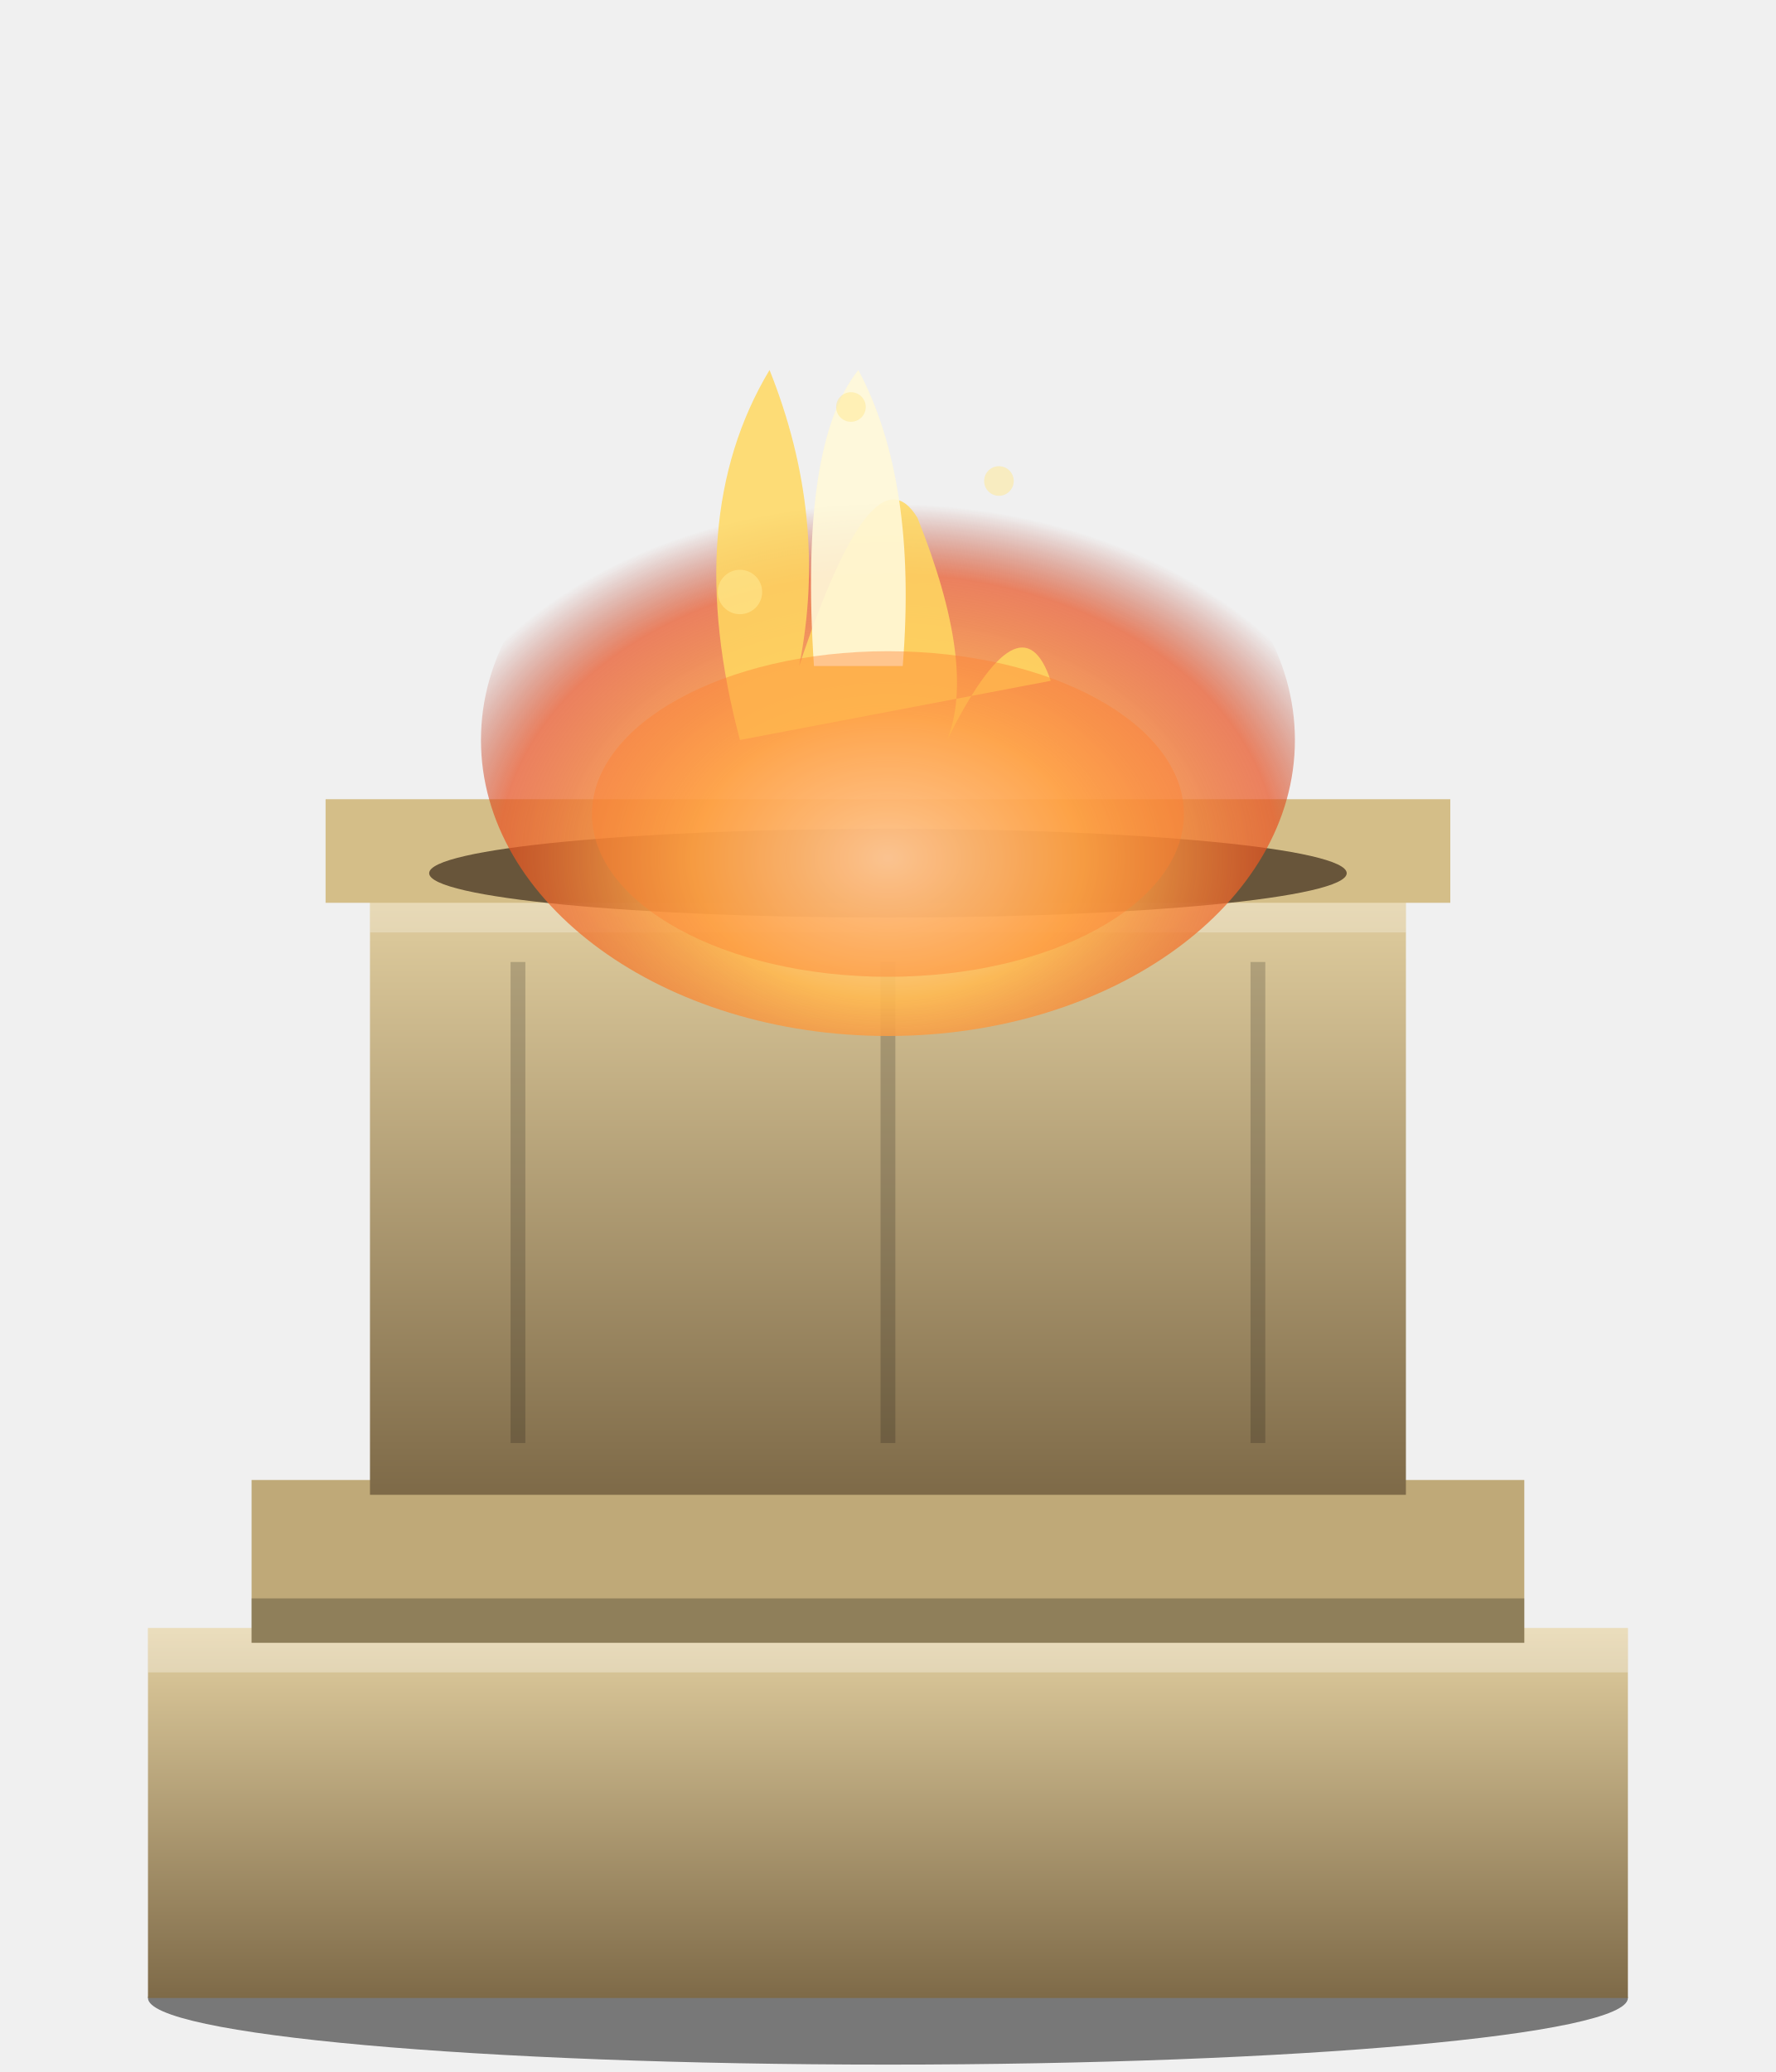
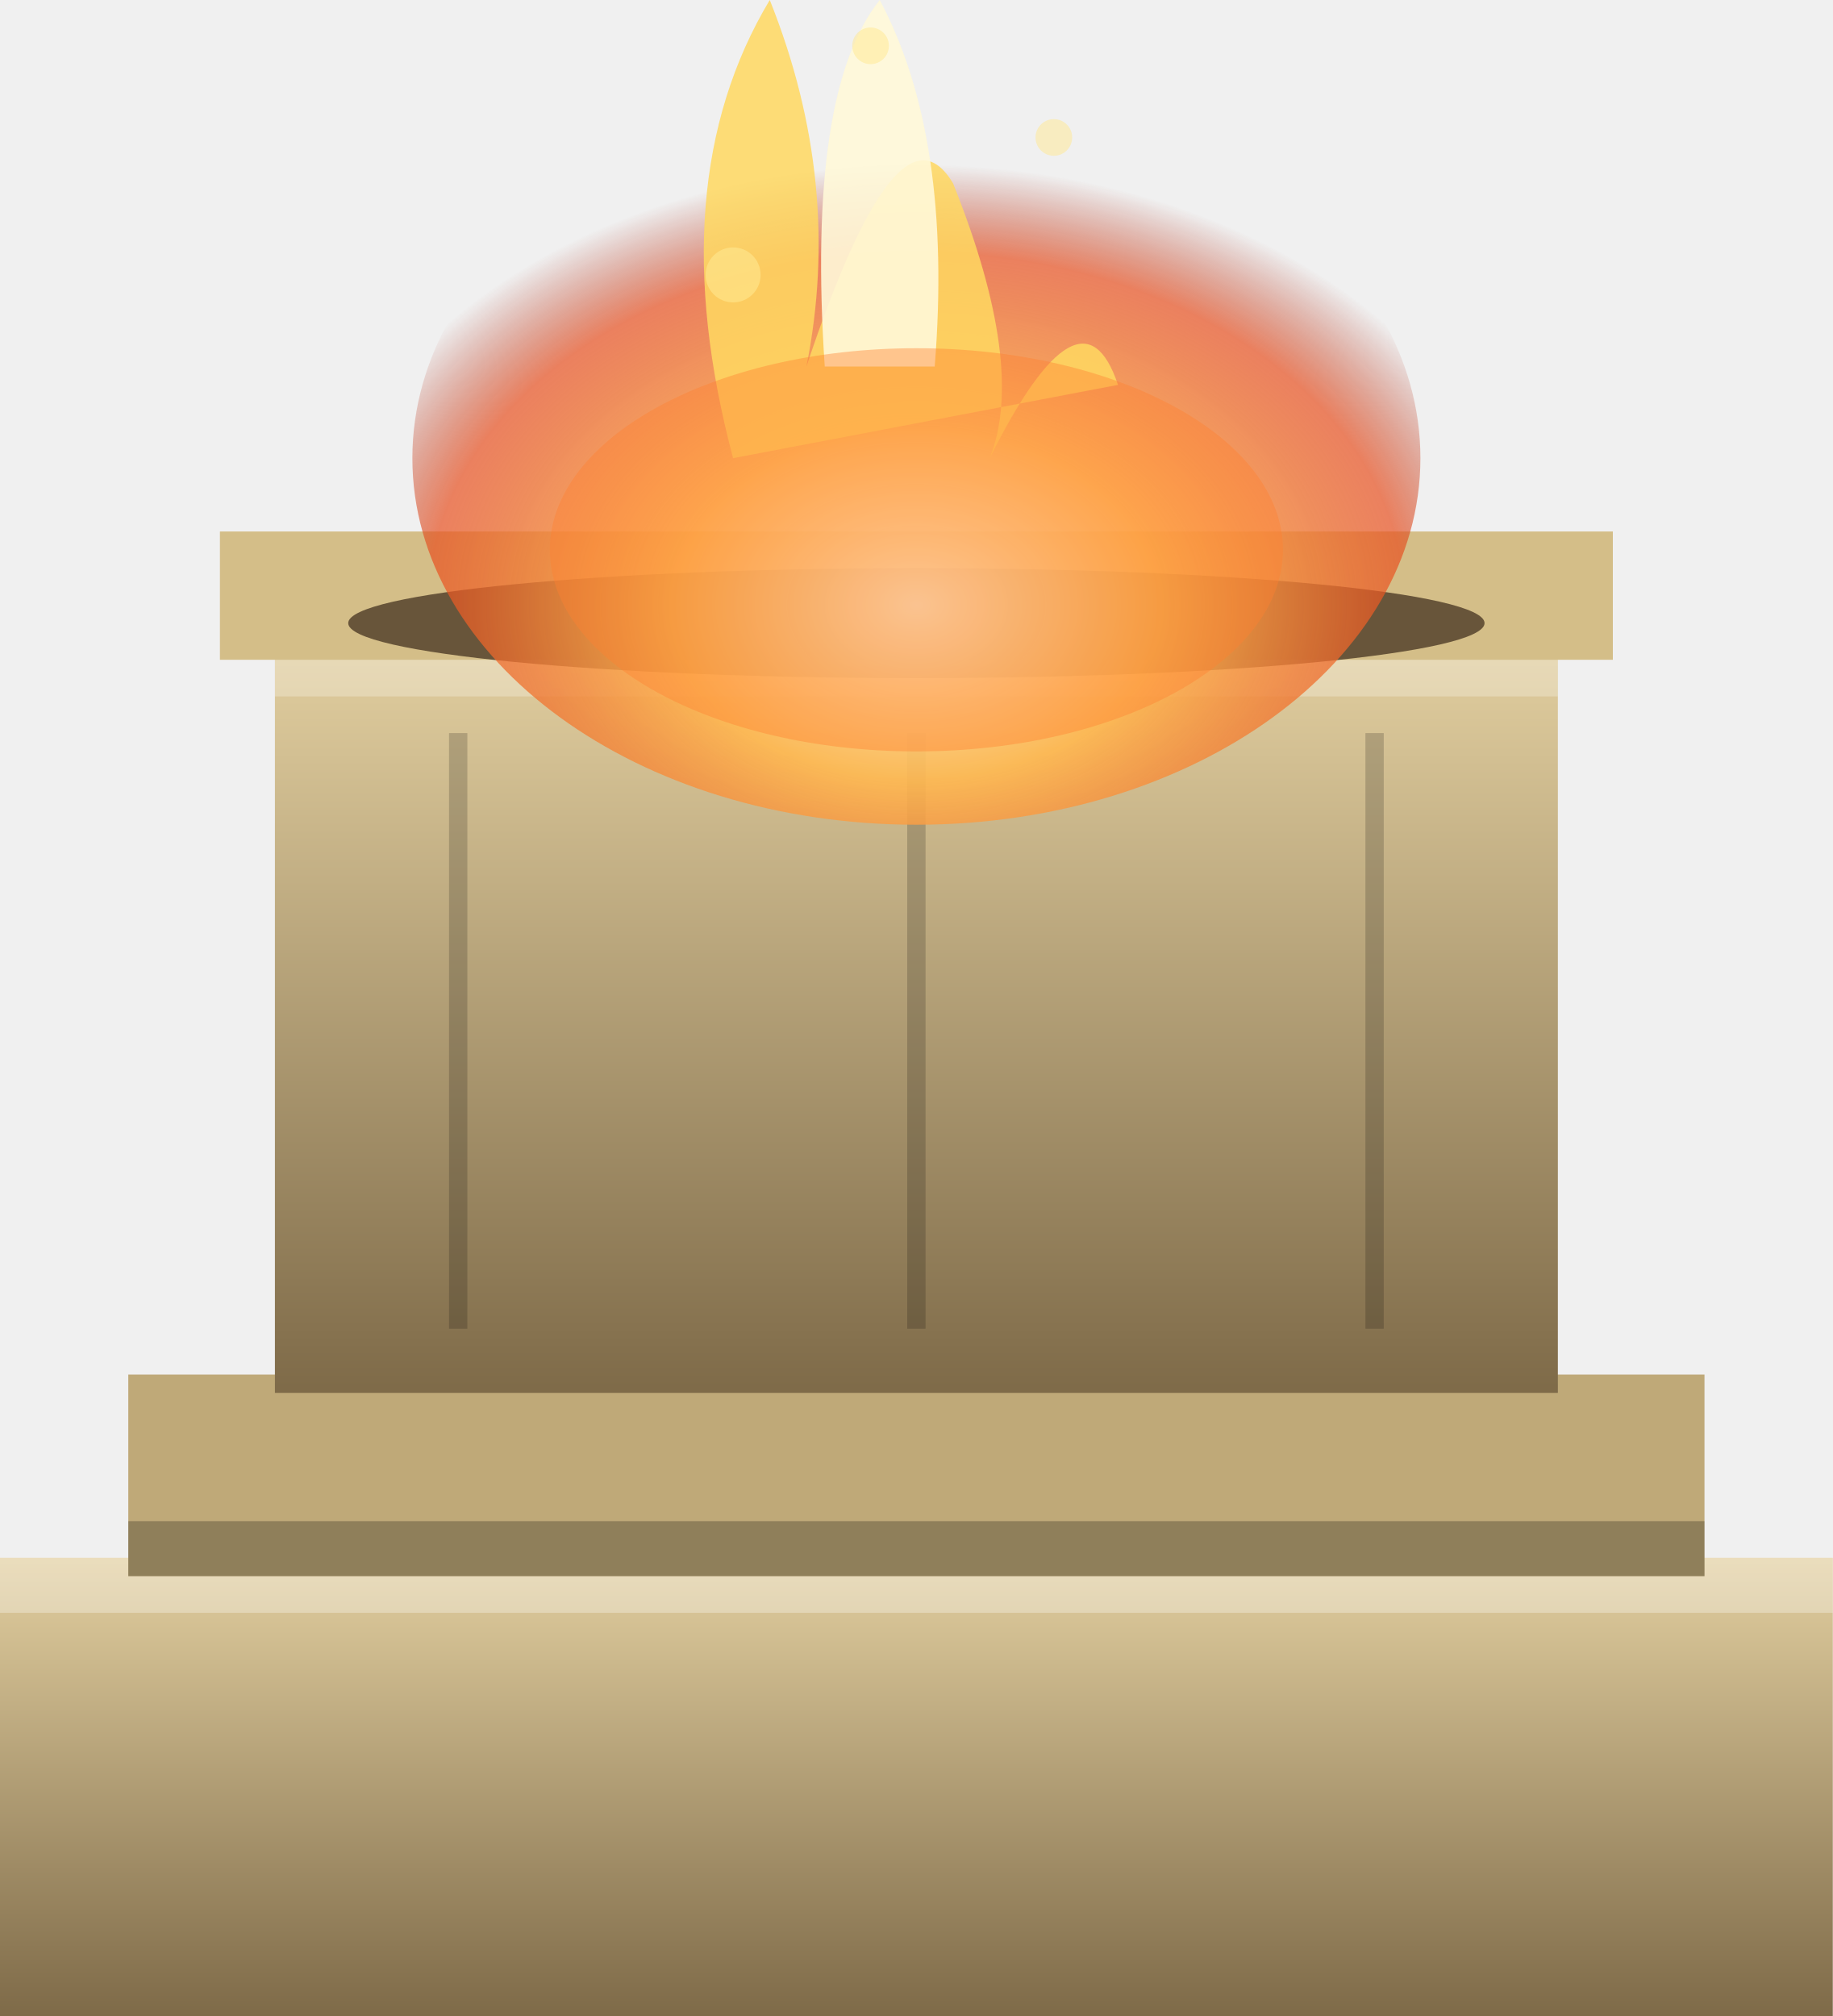
- <svg xmlns="http://www.w3.org/2000/svg" viewBox="0 0 240 280" width="240" height="280">
+ <svg xmlns="http://www.w3.org/2000/svg" viewBox="20 50 200 220" width="200" height="220">
  <defs>
    <linearGradient id="al_stone" x1="0" y1="0" x2="0" y2="1">
      <stop offset="0" stop-color="#e2cfa0" />
      <stop offset="1" stop-color="#7e6a48" />
    </linearGradient>
    <radialGradient id="al_fire" cx="0.5" cy="0.7" r="0.6">
      <stop offset="0" stop-color="#fff8d8" stop-opacity="0.95" />
      <stop offset="0.4" stop-color="#ffb850" stop-opacity="0.9" />
      <stop offset="0.8" stop-color="#e85020" stop-opacity="0.7" />
      <stop offset="1" stop-color="#a02010" stop-opacity="0" />
    </radialGradient>
  </defs>
-   <ellipse cx="120" cy="270" rx="100" ry="9" fill="#000" opacity="0.5" />
  <rect x="20" y="220" width="200" height="50" fill="url(#al_stone)" />
  <rect x="20" y="220" width="200" height="6" fill="#fff" opacity="0.3" />
  <rect x="34" y="200" width="172" height="22" fill="#bfa978" />
  <rect x="34" y="216" width="172" height="6" fill="#000" opacity="0.25" />
  <rect x="50" y="120" width="140" height="82" fill="url(#al_stone)" />
  <rect x="50" y="120" width="140" height="6" fill="#fff" opacity="0.25" />
  <line x1="70" y1="130" x2="70" y2="195" stroke="#000" opacity="0.18" stroke-width="2" />
  <line x1="120" y1="130" x2="120" y2="195" stroke="#000" opacity="0.18" stroke-width="2" />
  <line x1="170" y1="130" x2="170" y2="195" stroke="#000" opacity="0.18" stroke-width="2" />
  <rect x="44" y="108" width="152" height="14" fill="#d4be88" />
  <ellipse cx="120" cy="118" rx="62" ry="6" fill="#3a2818" opacity="0.7" />
  <ellipse cx="120" cy="100" rx="55" ry="40" fill="url(#al_fire)" />
  <path d="M 100 100 Q 92 70 104 50 Q 112 70 108 90 Q 118 60 124 70 Q 132 90 128 100 Q 138 80 142 92 Z" fill="#ffd860" opacity="0.85" />
  <path d="M 110 90 Q 108 60 116 50 Q 124 65 122 90 Z" fill="#fff8d8" opacity="0.9" />
  <ellipse cx="120" cy="110" rx="40" ry="22" fill="#ff8030" opacity="0.4" />
  <circle cx="100" cy="80" r="3" fill="#ffe890" opacity="0.6" />
  <circle cx="135" cy="65" r="2" fill="#ffe890" opacity="0.5" />
  <circle cx="115" cy="55" r="2" fill="#ffe890" opacity="0.5" />
</svg>
